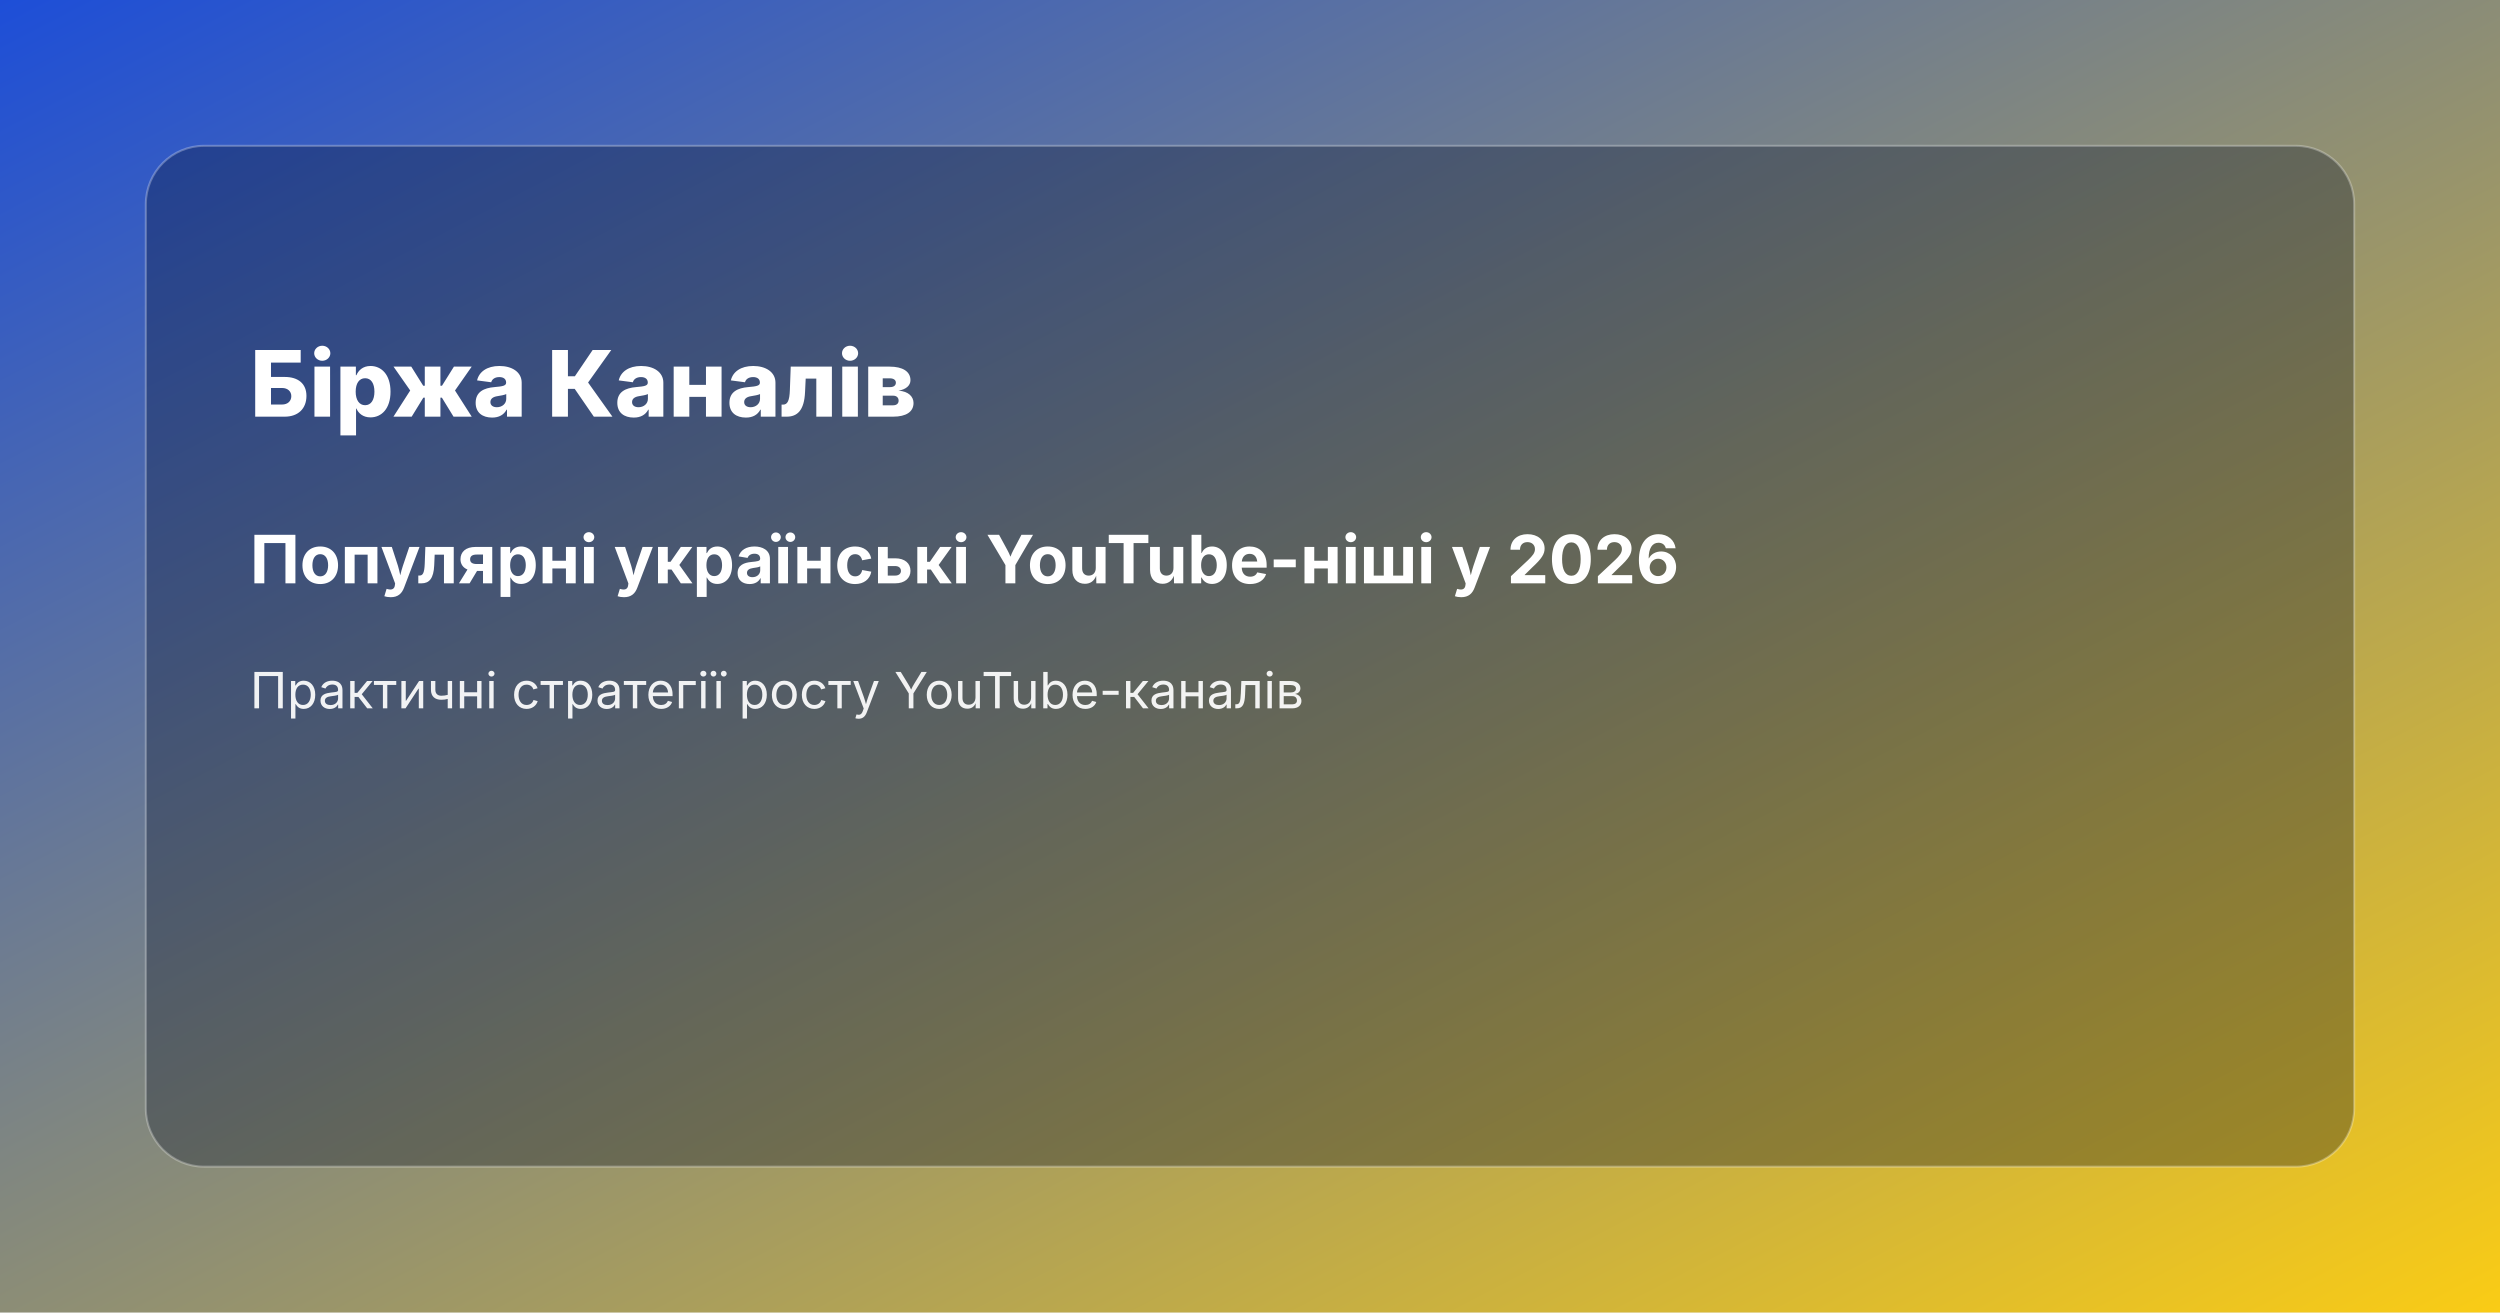
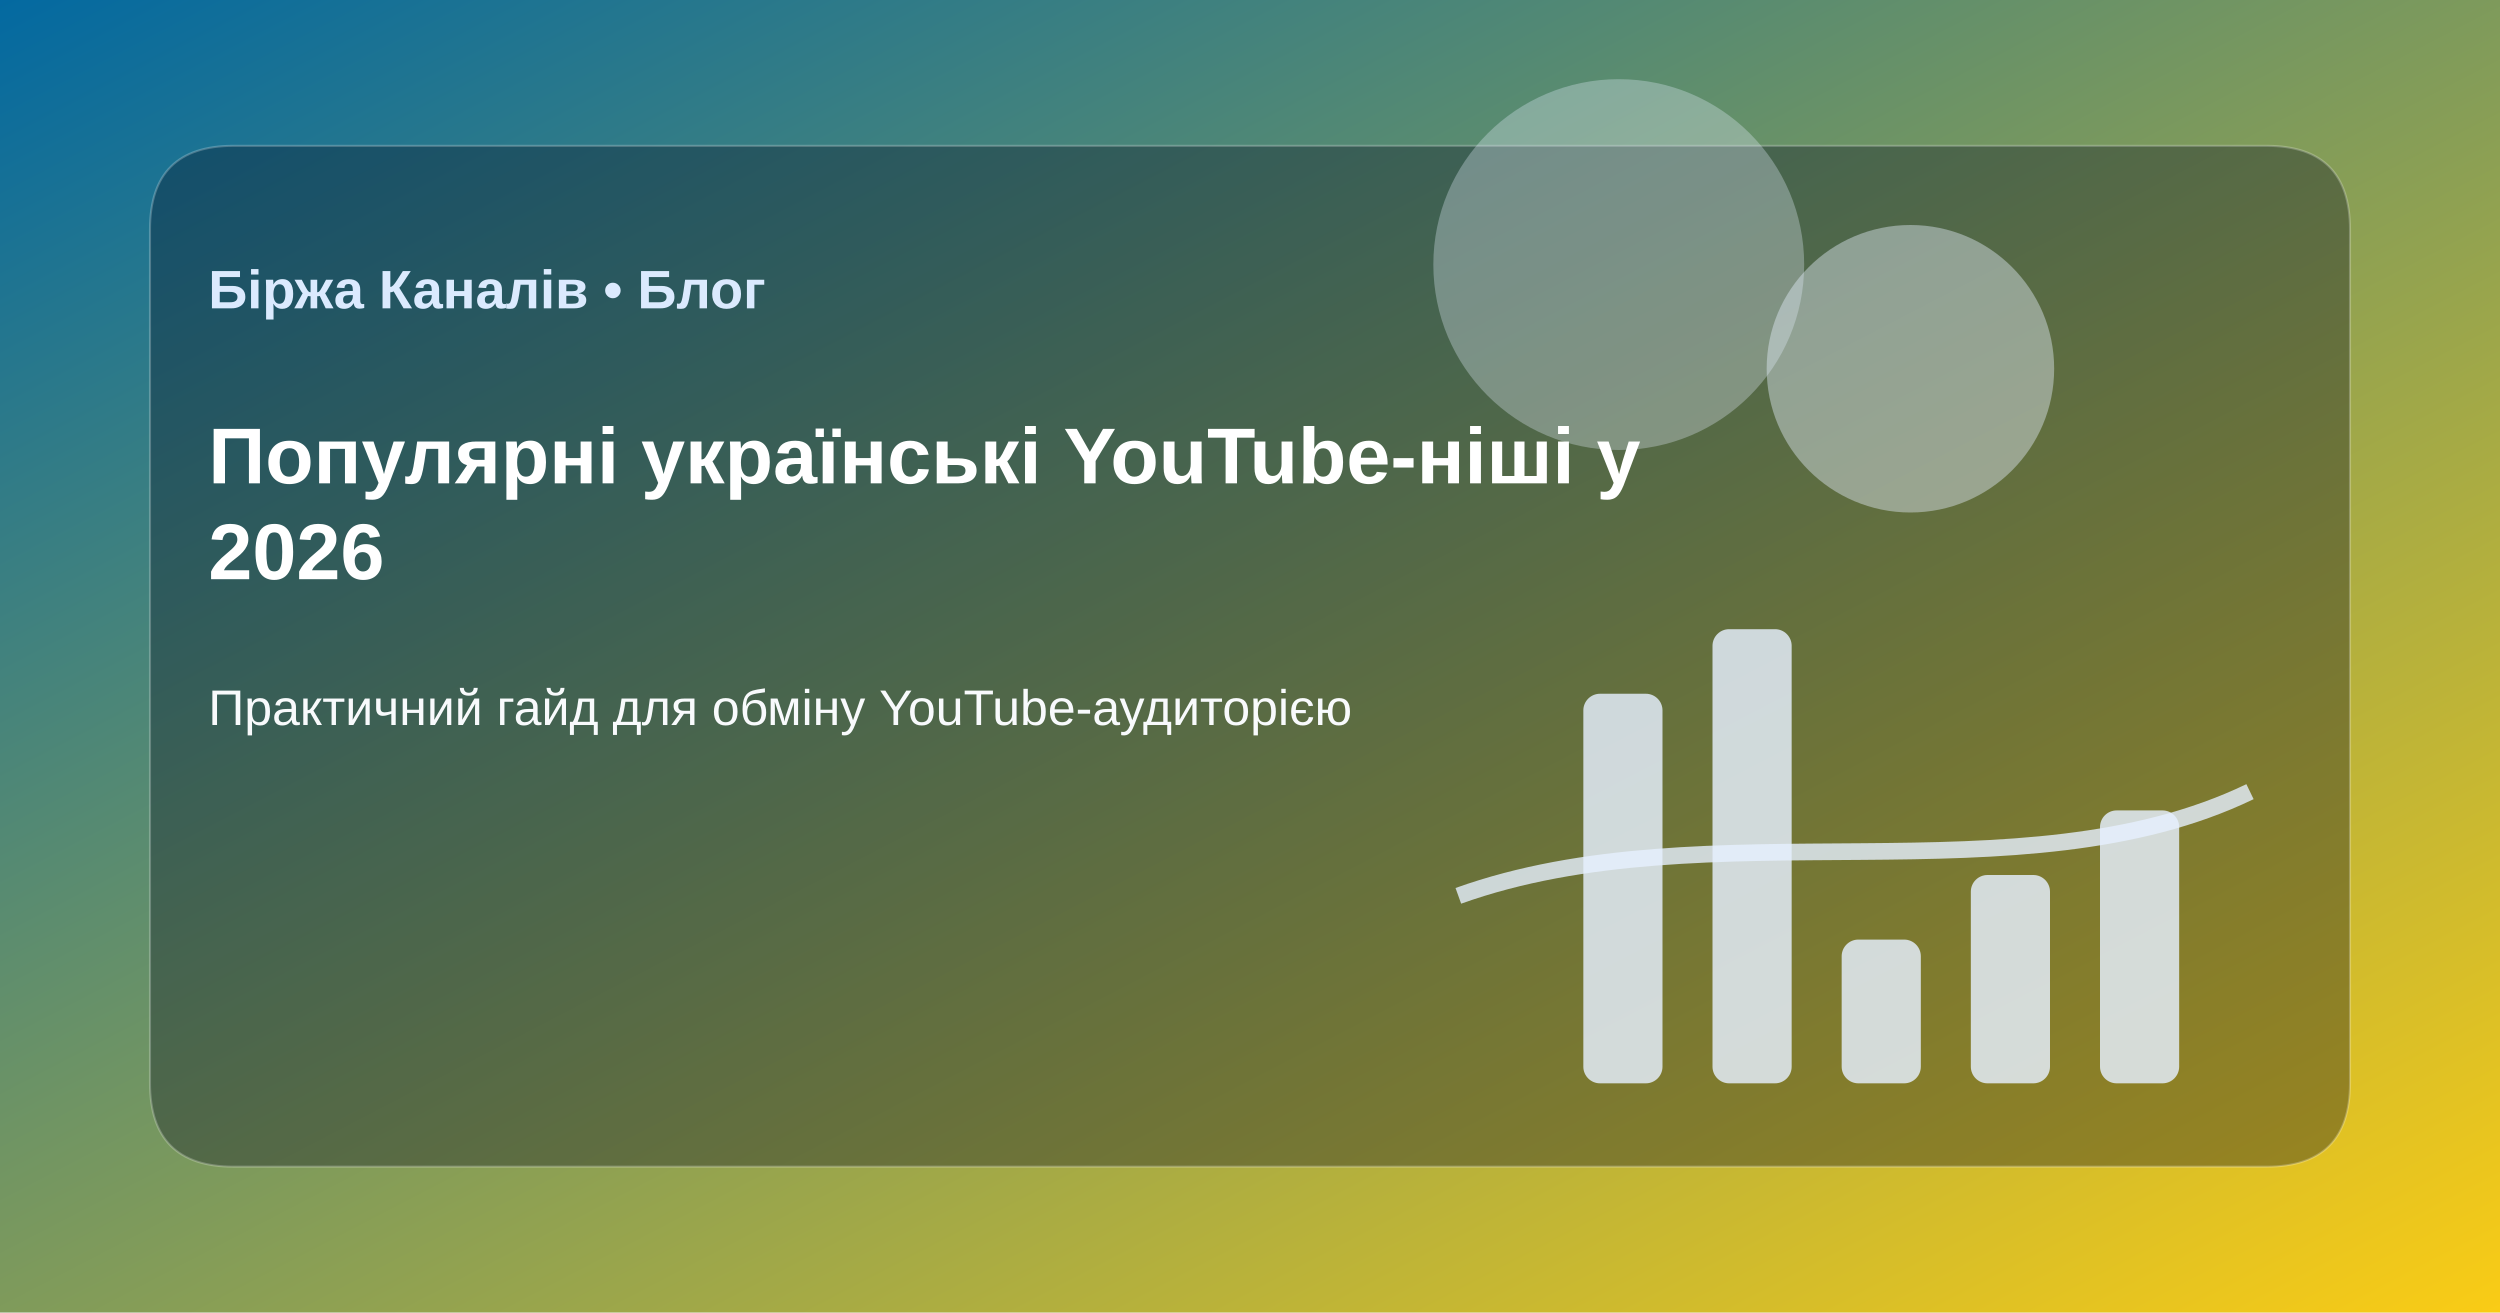
<svg xmlns="http://www.w3.org/2000/svg" width="1200" height="630" viewBox="0 0 1200 630" role="img" aria-label="Популярні українські YouTube-ніші у 2026">
  <defs>
-     <linearGradient id="g" x1="0" y1="0" x2="1" y2="1">
-       <stop offset="0%" stop-color="#1d4ed8" />
+     <linearGradient id="bg-9" x1="0" y1="0" x2="1" y2="1">
+       <stop offset="0%" stop-color="#0369a1" />
      <stop offset="100%" stop-color="#facc15" />
    </linearGradient>
  </defs>
-   <rect width="1200" height="630" fill="url(#g)" />
-   <rect x="70" y="70" width="1060" height="490" rx="28" fill="rgba(5,15,35,.32)" stroke="rgba(255,255,255,.28)" />
-   <text x="120" y="200" fill="#fff" font-size="44" font-weight="800" font-family="Inter,Arial,sans-serif">Біржа Каналів</text>
-   <text x="120" y="280" fill="#fff" font-size="32" font-weight="700" font-family="Inter,Arial,sans-serif">Популярні українські YouTube-ніші у 2026</text>
-   <text x="120" y="340" fill="rgba(255,255,255,.92)" font-size="24" font-family="Inter,Arial,sans-serif">Практичні стратегії росту YouTube-каналів</text>
+   <rect width="1200" height="630" fill="url(#bg-9)" />
+   <path d="M72 110 Q72 70 112 70 H1088 Q1128 70 1128 110 V520 Q1128 560 1088 560 H112 Q72 560 72 520 Z" fill="rgba(7,12,30,.34)" stroke="rgba(255,255,255,.24)" />
+   <circle cx="777" cy="127" r="89" fill="#e6f0ff" opacity="0.32" />
+   <circle cx="917" cy="177" r="69" fill="#e6f0ff" opacity="0.42" />
+   <path d="M700 430 C820 387, 970 433, 1080 380" stroke="#e6f0ff" stroke-width="8" fill="none" opacity="0.8" />
+   <rect x="760" y="333" width="38" height="187" rx="8" fill="#e6f0ff" opacity="0.82" />
+   <rect x="822" y="302" width="38" height="218" rx="8" fill="#e6f0ff" opacity="0.82" />
+   <rect x="884" y="451" width="38" height="69" rx="8" fill="#e6f0ff" opacity="0.82" />
+   <rect x="946" y="420" width="38" height="100" rx="8" fill="#e6f0ff" opacity="0.82" />
+   <rect x="1008" y="389" width="38" height="131" rx="8" fill="#e6f0ff" opacity="0.82" />
+   <text x="100" y="148" fill="#dbeafe" font-size="26" font-weight="700" font-family="Segoe UI, Arial, sans-serif">Біржа Каналів • Блог</text>
+   <text x="100" y="232" fill="#ffffff" font-size="38" font-weight="800" font-family="Segoe UI, Arial, sans-serif">Популярні українські YouTube-ніші у</text>
+   <text x="100" y="278" fill="#ffffff" font-size="38" font-weight="800" font-family="Segoe UI, Arial, sans-serif">2026</text>
+   <text x="100" y="348" fill="#f8fafc" font-size="24" font-weight="500" font-family="Segoe UI, Arial, sans-serif">Практичний гайд для обміну YouTube-аудиторією</text>
</svg>
